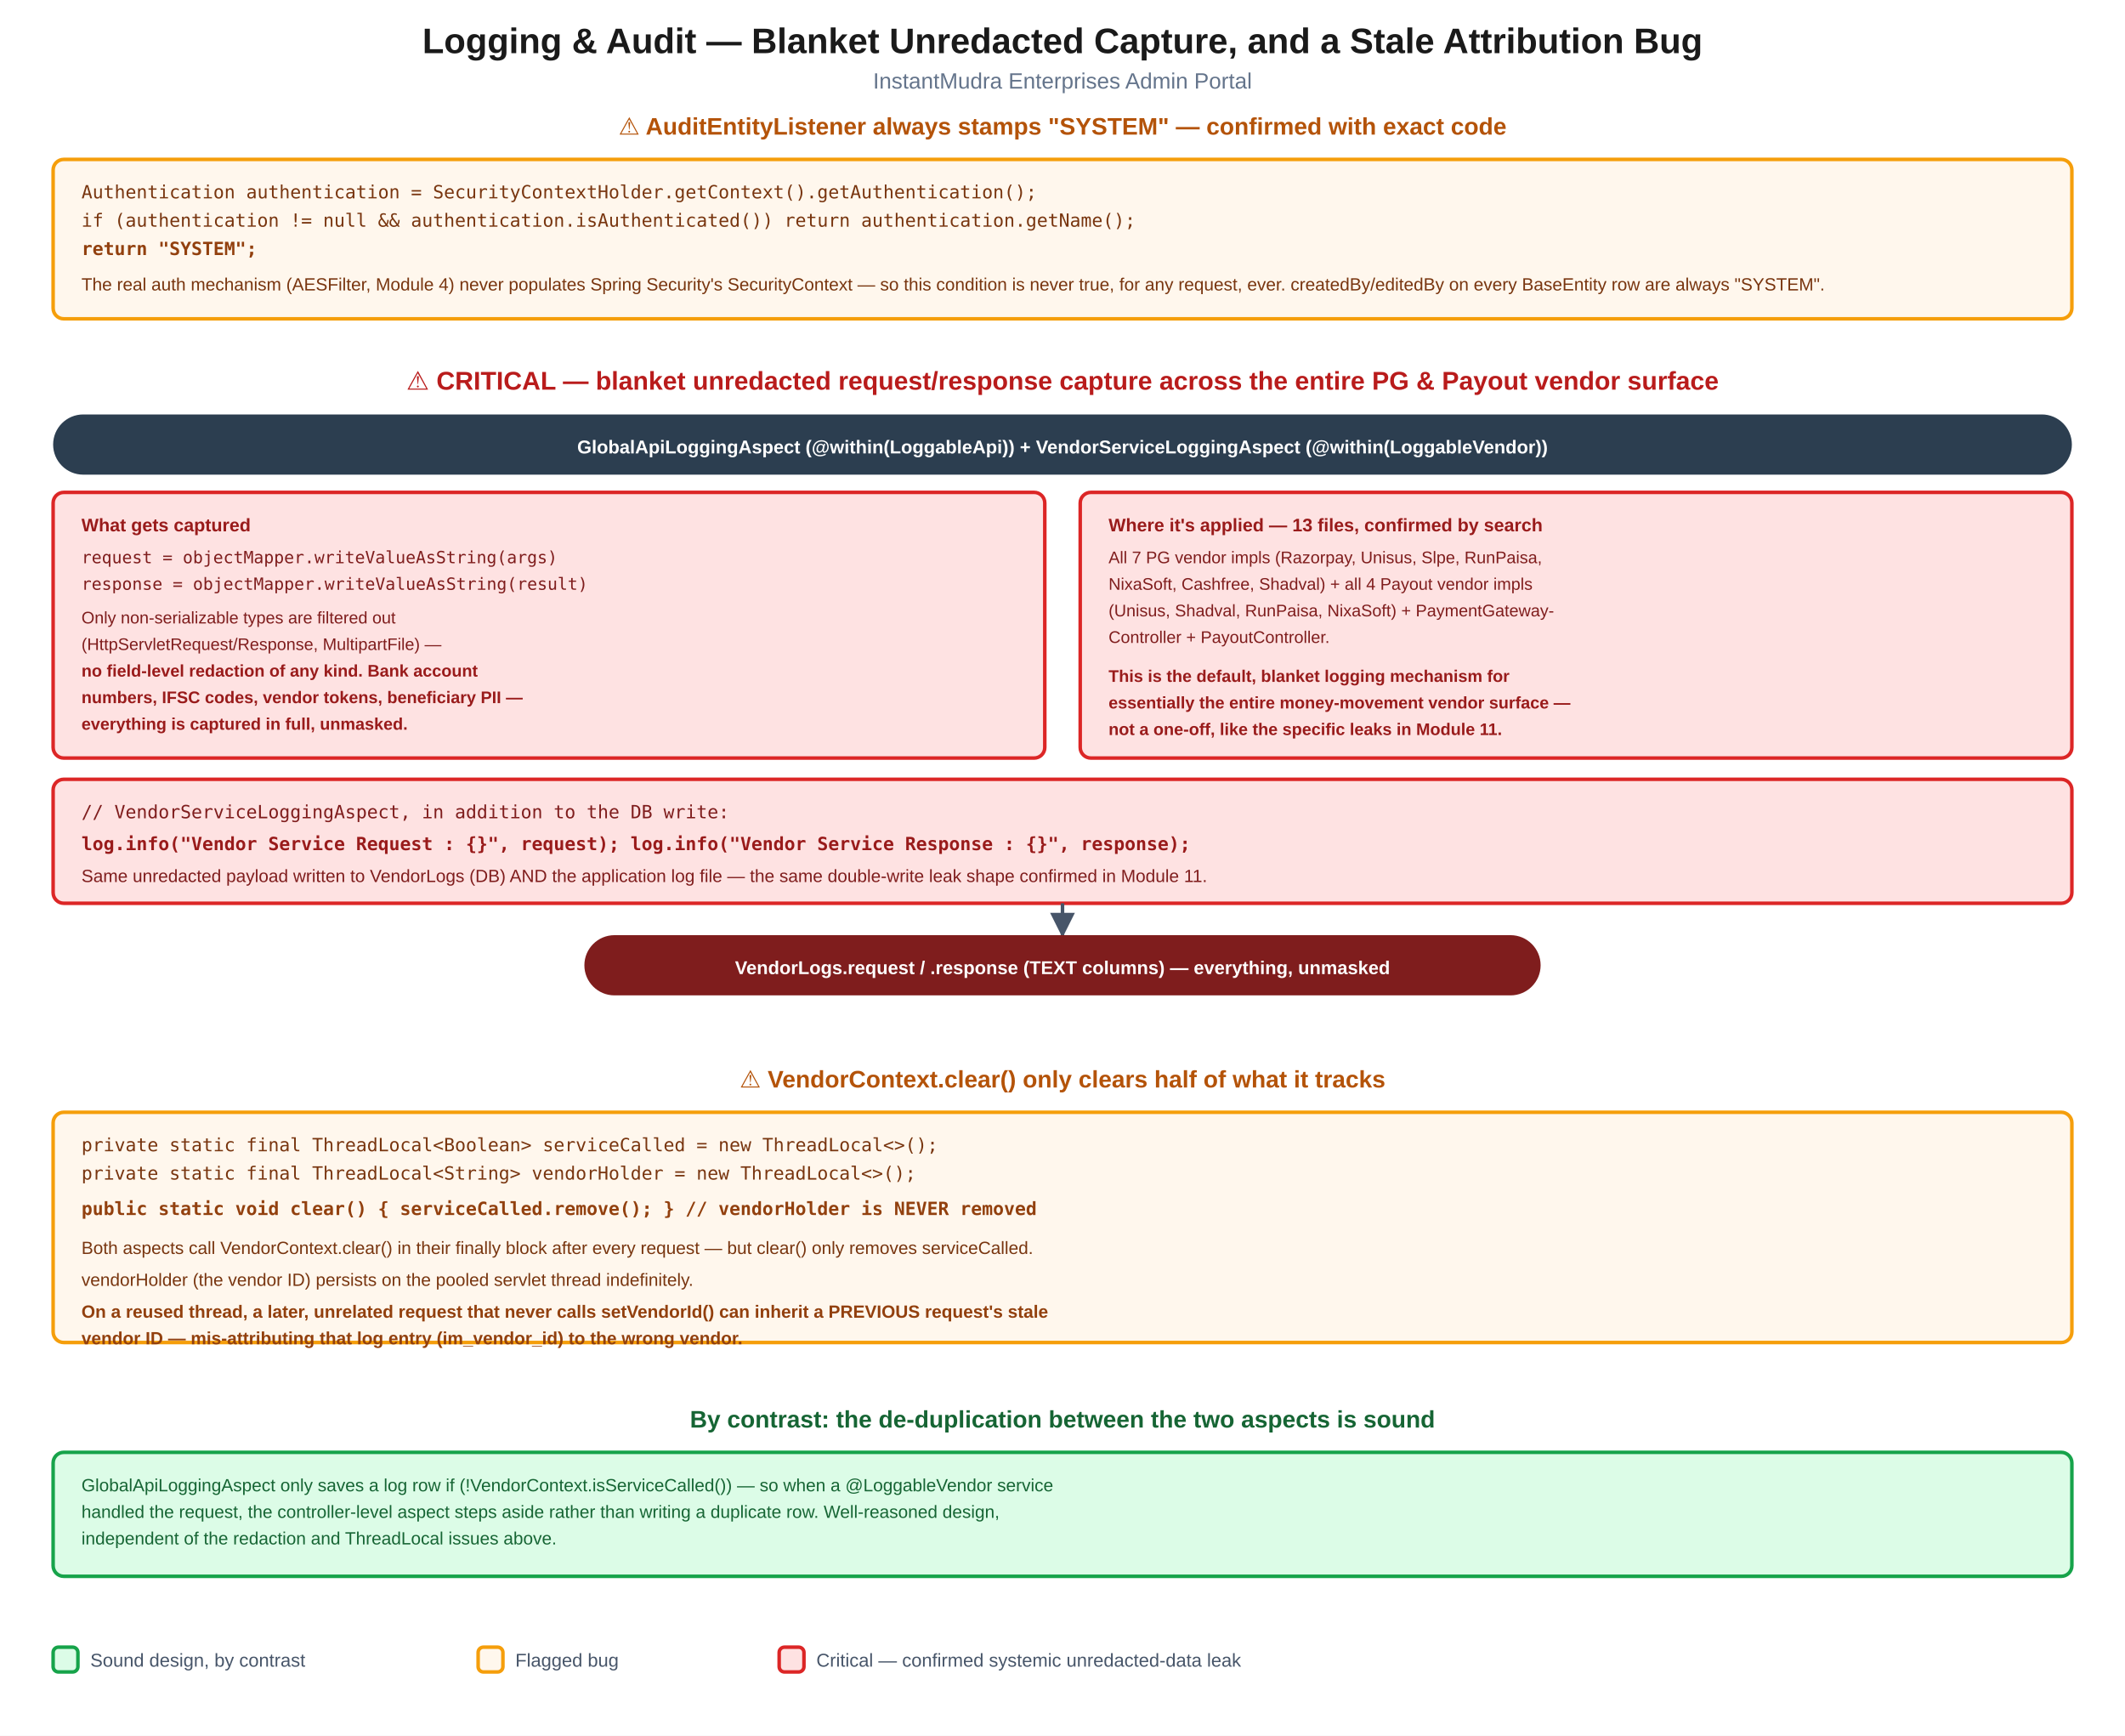
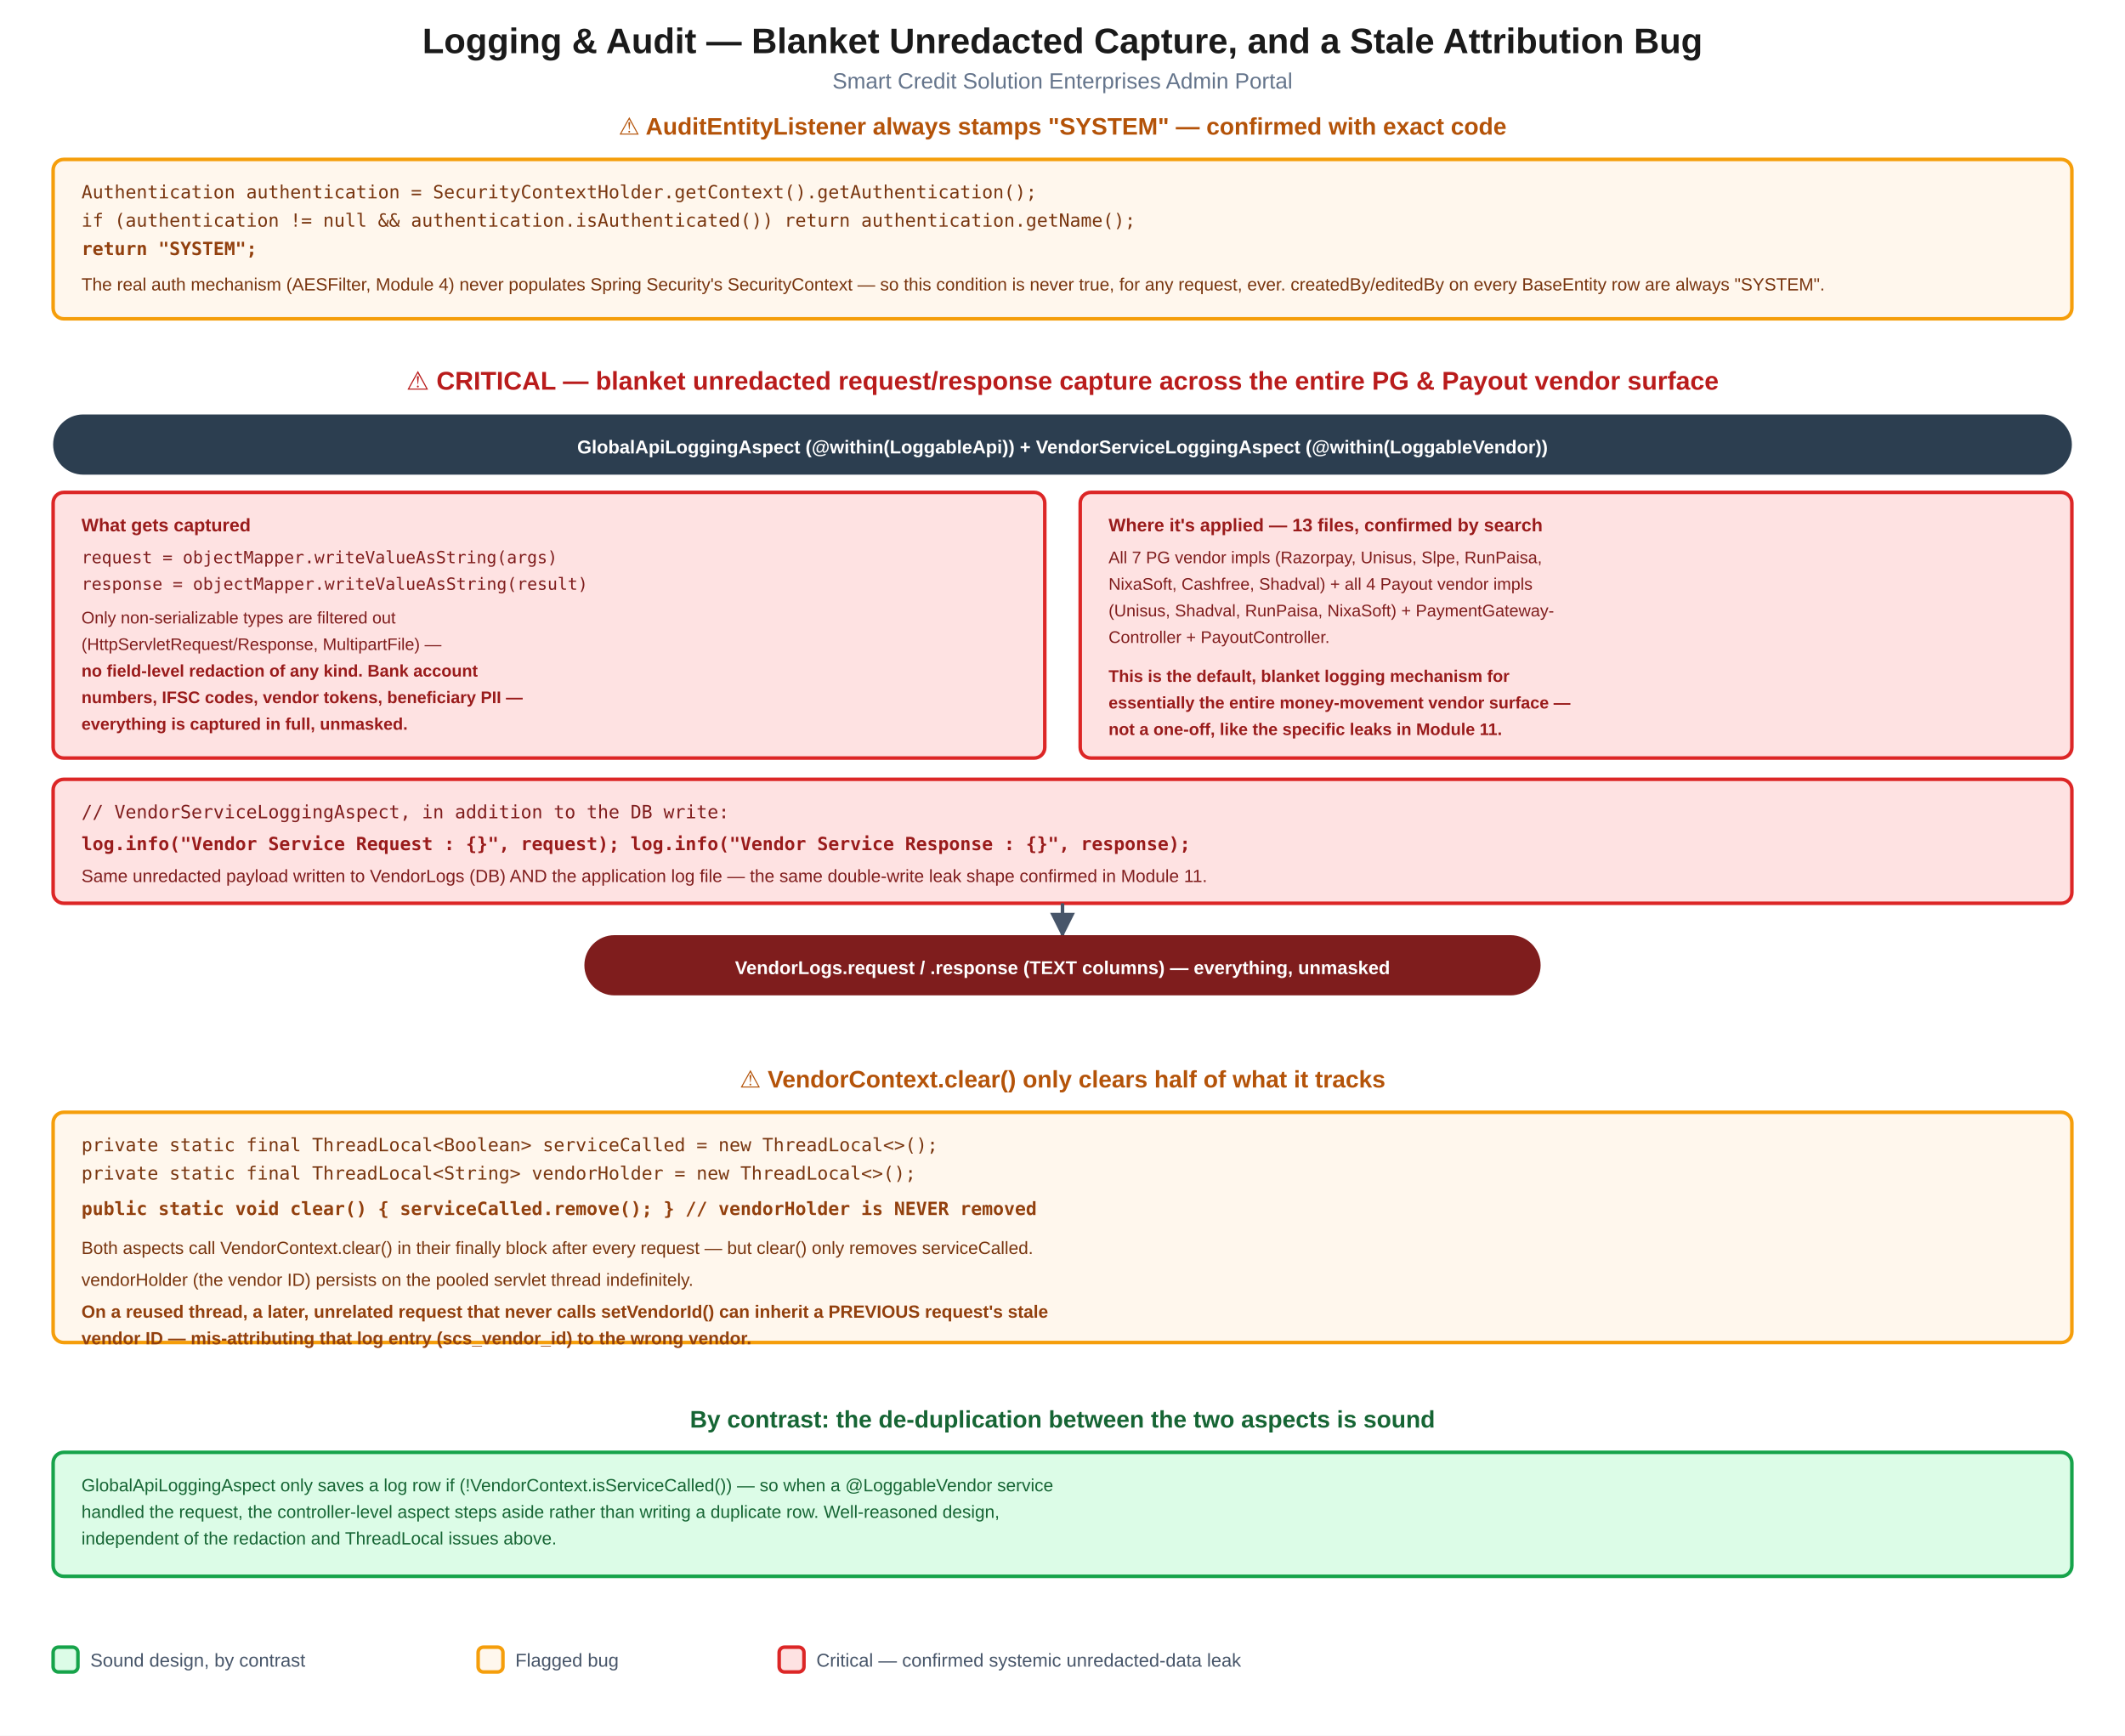
<svg xmlns="http://www.w3.org/2000/svg" viewBox="0 0 1200 980" font-family="Segoe UI, Arial, sans-serif">
  <defs>
    <marker id="arrow12" viewBox="0 0 10 10" refX="9" refY="5" markerWidth="7" markerHeight="7" orient="auto-start-reverse">
      <path d="M0,0 L10,5 L0,10 z" fill="#475569" />
    </marker>
  </defs>
  <rect x="0" y="0" width="1200" height="980" fill="#ffffff" />
  <text x="600" y="30" text-anchor="middle" font-size="20" font-weight="700" fill="#1a1a1a">Logging &amp; Audit — Blanket Unredacted Capture, and a Stale Attribution Bug</text>
-   <text x="600" y="50" text-anchor="middle" font-size="12.5" fill="#64748b">InstantMudra Enterprises Admin Portal</text>
+   <text x="600" y="50" text-anchor="middle" font-size="12.5" fill="#64748b">Smart Credit Solution Enterprises Admin Portal</text>
  <text x="600" y="76" text-anchor="middle" font-size="13.5" font-weight="700" fill="#b45309">⚠ AuditEntityListener always stamps "SYSTEM" — confirmed with exact code</text>
  <rect x="30" y="90" width="1140" height="90" rx="6" fill="#fff7ed" stroke="#f59e0b" stroke-width="2" />
  <text x="46" y="112" font-size="10.3" font-family="Consolas, monospace" fill="#78350f">Authentication authentication = SecurityContextHolder.getContext().getAuthentication();</text>
  <text x="46" y="128" font-size="10.3" font-family="Consolas, monospace" fill="#78350f">if (authentication != null &amp;&amp; authentication.isAuthenticated()) return authentication.getName();</text>
  <text x="46" y="144" font-size="10.3" font-family="Consolas, monospace" font-weight="700" fill="#92400e">return "SYSTEM";</text>
  <text x="46" y="164" font-size="10" fill="#78350f">The real auth mechanism (AESFilter, Module 4) never populates Spring Security's SecurityContext — so this condition is never true, for any request, ever. createdBy/editedBy on every BaseEntity row are always "SYSTEM".</text>
  <text x="600" y="220" text-anchor="middle" font-size="14.5" font-weight="700" fill="#b91c1c">⚠ CRITICAL — blanket unredacted request/response capture across the entire PG &amp; Payout vendor surface</text>
  <rect x="30" y="234" width="1140" height="34" rx="17" fill="#2c3e50" />
  <text x="600" y="256" text-anchor="middle" font-size="10.5" font-weight="600" fill="#fff">GlobalApiLoggingAspect (@within(LoggableApi)) + VendorServiceLoggingAspect (@within(LoggableVendor))</text>
  <rect x="30" y="278" width="560" height="150" rx="6" fill="#fee2e2" stroke="#dc2626" stroke-width="2" />
  <text x="46" y="300" font-size="10.3" font-weight="700" fill="#991b1b">What gets captured</text>
  <text x="46" y="318" font-size="9.5" font-family="Consolas, monospace" fill="#7f1d1d">request = objectMapper.writeValueAsString(args)</text>
  <text x="46" y="333" font-size="9.5" font-family="Consolas, monospace" fill="#7f1d1d">response = objectMapper.writeValueAsString(result)</text>
  <text x="46" y="352" font-size="9.5" fill="#7f1d1d">Only non-serializable types are filtered out</text>
  <text x="46" y="367" font-size="9.5" fill="#7f1d1d">(HttpServletRequest/Response, MultipartFile) —</text>
  <text x="46" y="382" font-size="9.5" font-weight="700" fill="#991b1b">no field-level redaction of any kind. Bank account</text>
  <text x="46" y="397" font-size="9.5" font-weight="700" fill="#991b1b">numbers, IFSC codes, vendor tokens, beneficiary PII —</text>
  <text x="46" y="412" font-size="9.5" font-weight="700" fill="#991b1b">everything is captured in full, unmasked.</text>
  <rect x="610" y="278" width="560" height="150" rx="6" fill="#fee2e2" stroke="#dc2626" stroke-width="2" />
  <text x="626" y="300" font-size="10.3" font-weight="700" fill="#991b1b">Where it's applied — 13 files, confirmed by search</text>
  <text x="626" y="318" font-size="9.5" fill="#7f1d1d">All 7 PG vendor impls (Razorpay, Unisus, Slpe, RunPaisa,</text>
  <text x="626" y="333" font-size="9.5" fill="#7f1d1d">NixaSoft, Cashfree, Shadval) + all 4 Payout vendor impls</text>
  <text x="626" y="348" font-size="9.5" fill="#7f1d1d">(Unisus, Shadval, RunPaisa, NixaSoft) + PaymentGateway-</text>
  <text x="626" y="363" font-size="9.5" fill="#7f1d1d">Controller + PayoutController.</text>
  <text x="626" y="385" font-size="9.5" font-weight="700" fill="#991b1b">This is the default, blanket logging mechanism for</text>
  <text x="626" y="400" font-size="9.5" font-weight="700" fill="#991b1b">essentially the entire money-movement vendor surface —</text>
  <text x="626" y="415" font-size="9.5" font-weight="700" fill="#991b1b">not a one-off, like the specific leaks in Module 11.</text>
  <rect x="30" y="440" width="1140" height="70" rx="6" fill="#fee2e2" stroke="#dc2626" stroke-width="2" />
  <text x="46" y="462" font-size="10.3" font-family="Consolas, monospace" fill="#7f1d1d">// VendorServiceLoggingAspect, in addition to the DB write:</text>
  <text x="46" y="480" font-size="10.3" font-family="Consolas, monospace" font-weight="700" fill="#991b1b">log.info("Vendor Service Request : {}", request);  log.info("Vendor Service Response : {}", response);</text>
  <text x="46" y="498" font-size="10" fill="#7f1d1d">Same unredacted payload written to VendorLogs (DB) AND the application log file — the same double-write leak shape confirmed in Module 11.</text>
  <line x1="600" y1="510" x2="600" y2="528" stroke="#475569" stroke-width="2" marker-end="url(#arrow12)" />
  <rect x="330" y="528" width="540" height="34" rx="17" fill="#7f1d1d" />
  <text x="600" y="550" text-anchor="middle" font-size="10.5" font-weight="700" fill="#fff">VendorLogs.request / .response (TEXT columns) — everything, unmasked</text>
  <text x="600" y="614" text-anchor="middle" font-size="13.5" font-weight="700" fill="#b45309">⚠ VendorContext.clear() only clears half of what it tracks</text>
  <rect x="30" y="628" width="1140" height="130" rx="6" fill="#fff7ed" stroke="#f59e0b" stroke-width="2" />
  <text x="46" y="650" font-size="10.3" font-family="Consolas, monospace" fill="#78350f">private static final ThreadLocal&lt;Boolean&gt; serviceCalled = new ThreadLocal&lt;&gt;();</text>
  <text x="46" y="666" font-size="10.3" font-family="Consolas, monospace" fill="#78350f">private static final ThreadLocal&lt;String&gt;  vendorHolder  = new ThreadLocal&lt;&gt;();</text>
  <text x="46" y="686" font-size="10.3" font-family="Consolas, monospace" font-weight="700" fill="#92400e">public static void clear() { serviceCalled.remove(); }   // vendorHolder is NEVER removed</text>
  <text x="46" y="708" font-size="10" fill="#78350f">Both aspects call VendorContext.clear() in their finally block after every request — but clear() only removes serviceCalled.</text>
  <text x="46" y="726" font-size="10" fill="#78350f">vendorHolder (the vendor ID) persists on the pooled servlet thread indefinitely.</text>
  <text x="46" y="744" font-size="10" font-weight="700" fill="#92400e">On a reused thread, a later, unrelated request that never calls setVendorId() can inherit a PREVIOUS request's stale</text>
-   <text x="46" y="759" font-size="10" font-weight="700" fill="#92400e">vendor ID — mis-attributing that log entry (im_vendor_id) to the wrong vendor.</text>
+   <text x="46" y="759" font-size="10" font-weight="700" fill="#92400e">vendor ID — mis-attributing that log entry (scs_vendor_id) to the wrong vendor.</text>
  <text x="600" y="806" text-anchor="middle" font-size="13.5" font-weight="700" fill="#166534">By contrast: the de-duplication between the two aspects is sound</text>
  <rect x="30" y="820" width="1140" height="70" rx="6" fill="#dcfce7" stroke="#16a34a" stroke-width="2" />
  <text x="46" y="842" font-size="10" fill="#166534">GlobalApiLoggingAspect only saves a log row if (!VendorContext.isServiceCalled()) — so when a @LoggableVendor service</text>
  <text x="46" y="857" font-size="10" fill="#166534">handled the request, the controller-level aspect steps aside rather than writing a duplicate row. Well-reasoned design,</text>
  <text x="46" y="872" font-size="10" fill="#166534">independent of the redaction and ThreadLocal issues above.</text>
  <rect x="30" y="930" width="14" height="14" rx="3" fill="#dcfce7" stroke="#16a34a" stroke-width="2" />
  <text x="51" y="941" font-size="10.5" fill="#475569">Sound design, by contrast</text>
  <rect x="270" y="930" width="14" height="14" rx="3" fill="#fff7ed" stroke="#f59e0b" stroke-width="2" />
  <text x="291" y="941" font-size="10.5" fill="#475569">Flagged bug</text>
  <rect x="440" y="930" width="14" height="14" rx="3" fill="#fee2e2" stroke="#dc2626" stroke-width="2" />
  <text x="461" y="941" font-size="10.5" fill="#475569">Critical — confirmed systemic unredacted-data leak</text>
-   <text x="600" y="990" text-anchor="middle" font-size="10" fill="#94a3b8">Generated from source review — InstantMudra Enterprises Admin Portal — module 12 of the architecture documentation set</text>
+   <text x="600" y="990" text-anchor="middle" font-size="10" fill="#94a3b8">Generated from source review — Smart Credit Solution Enterprises Admin Portal — module 12 of the architecture documentation set</text>
</svg>
